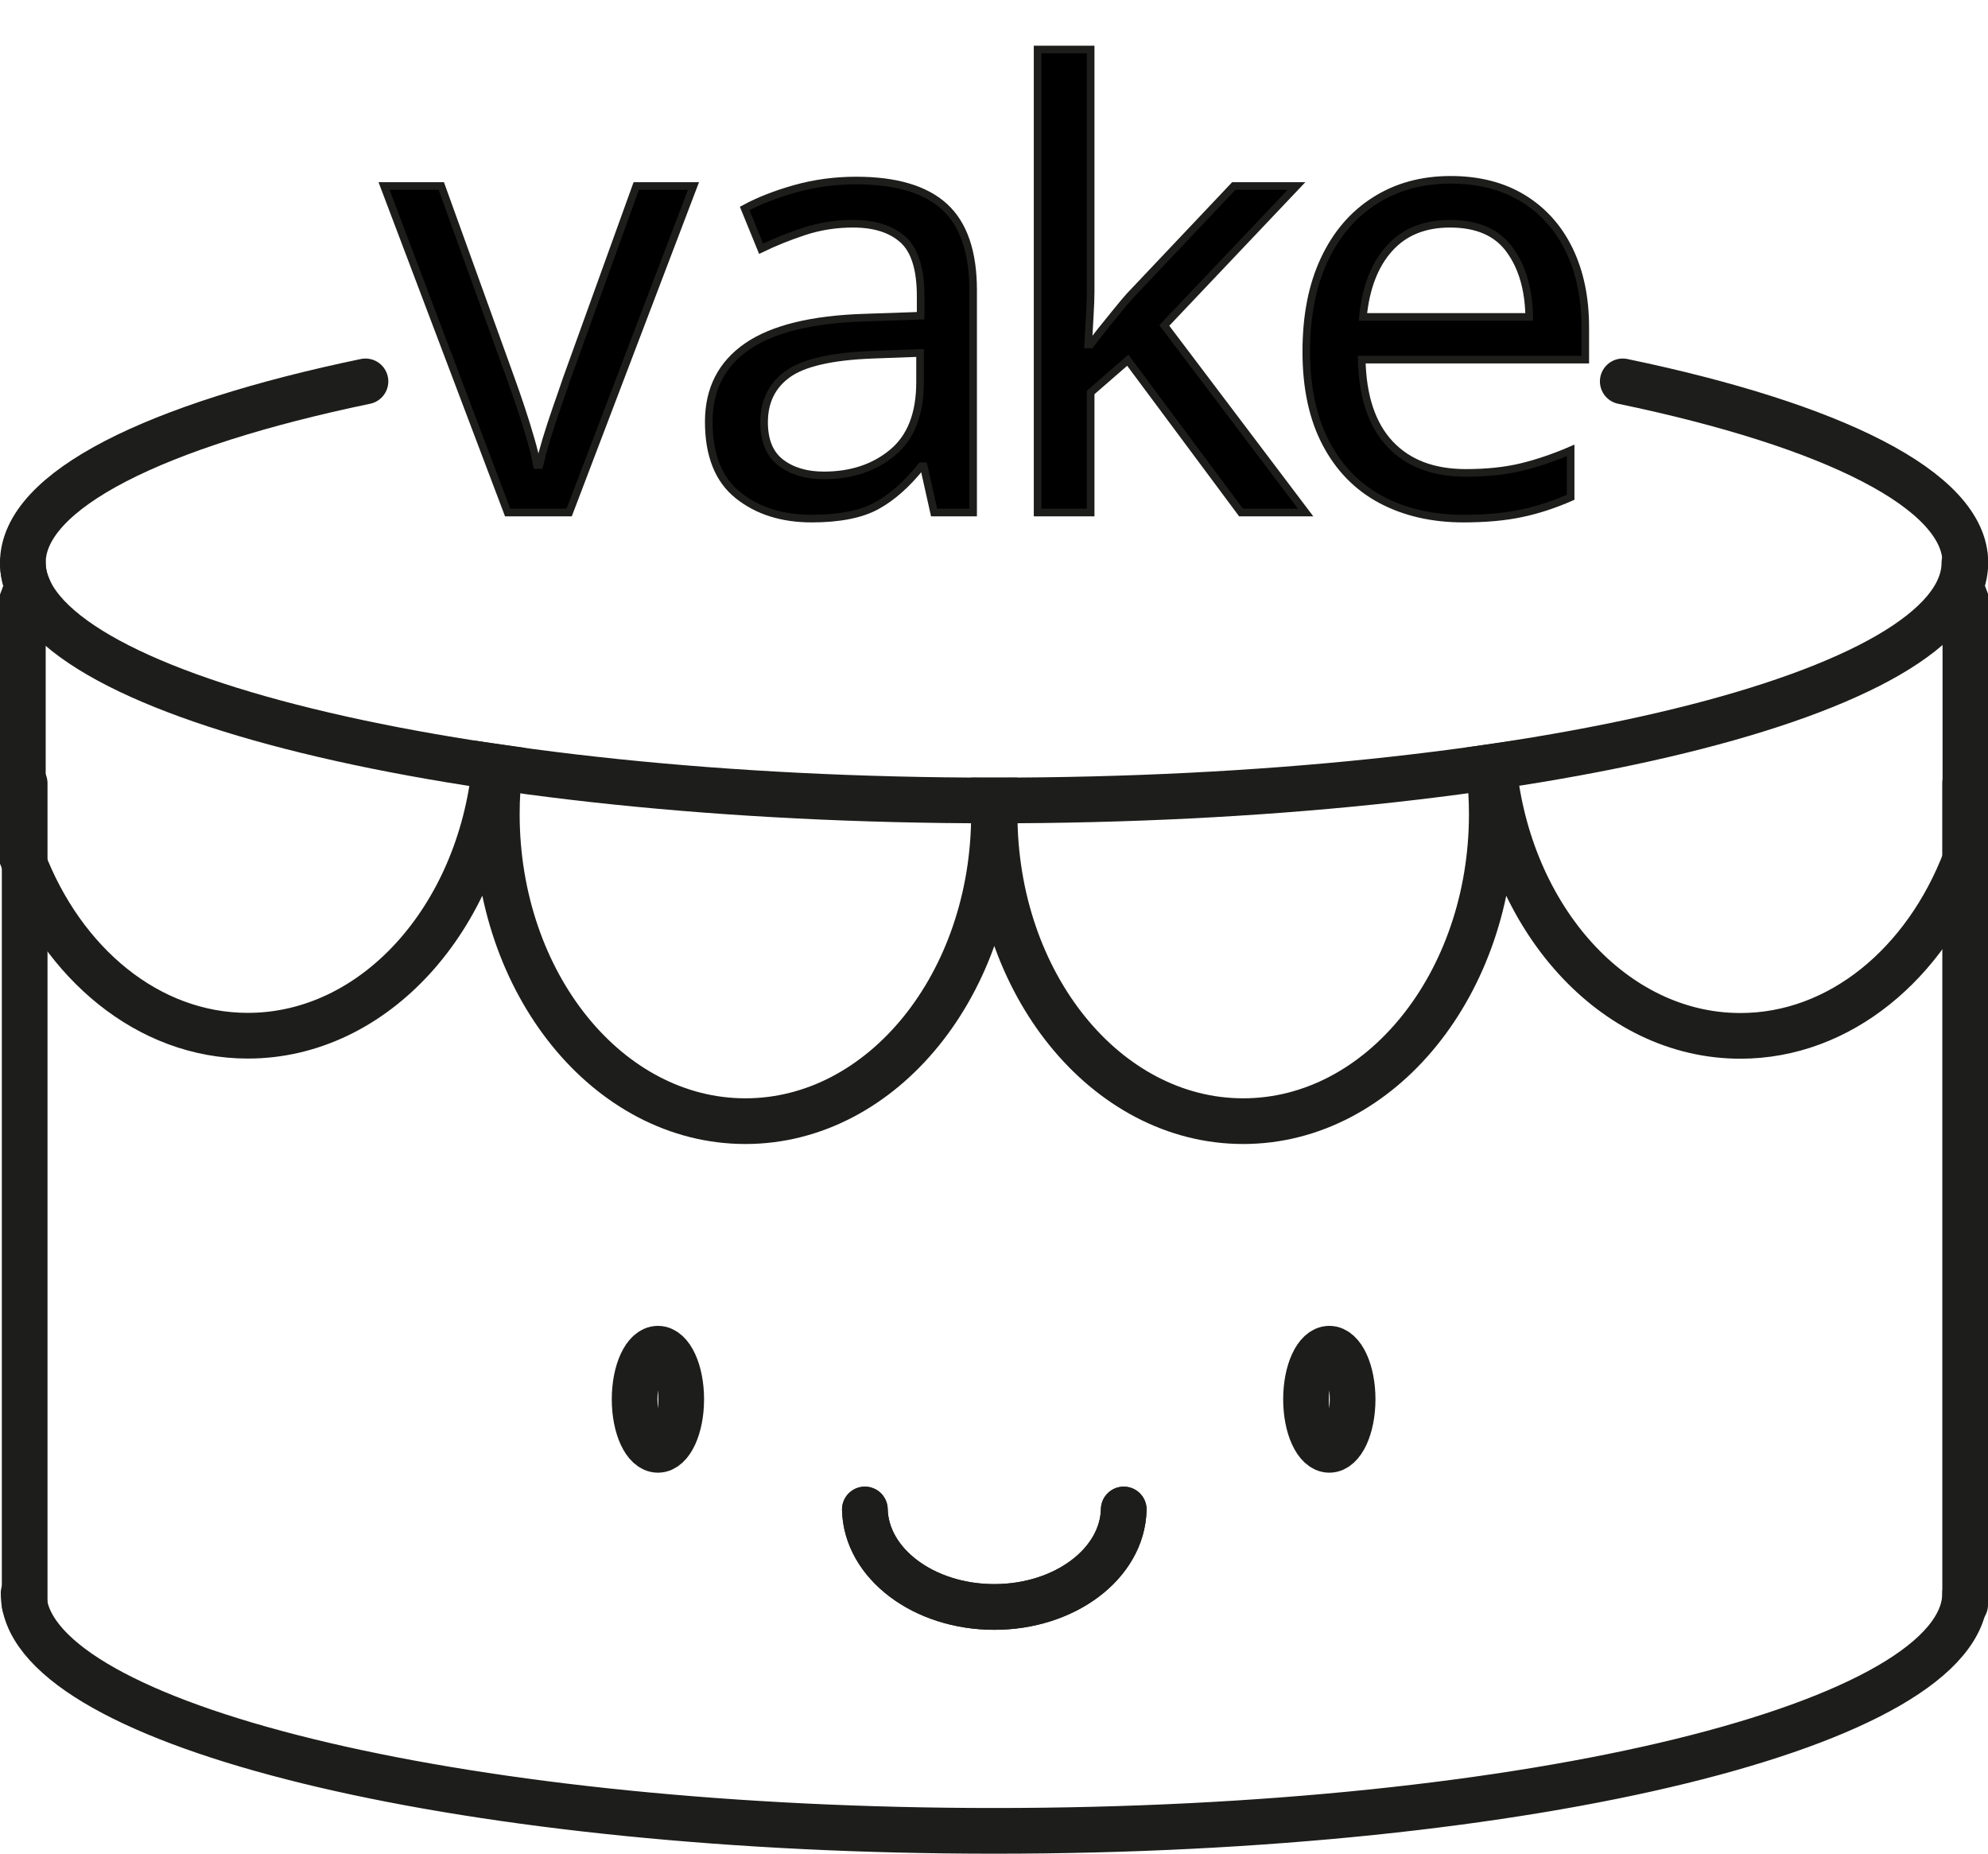
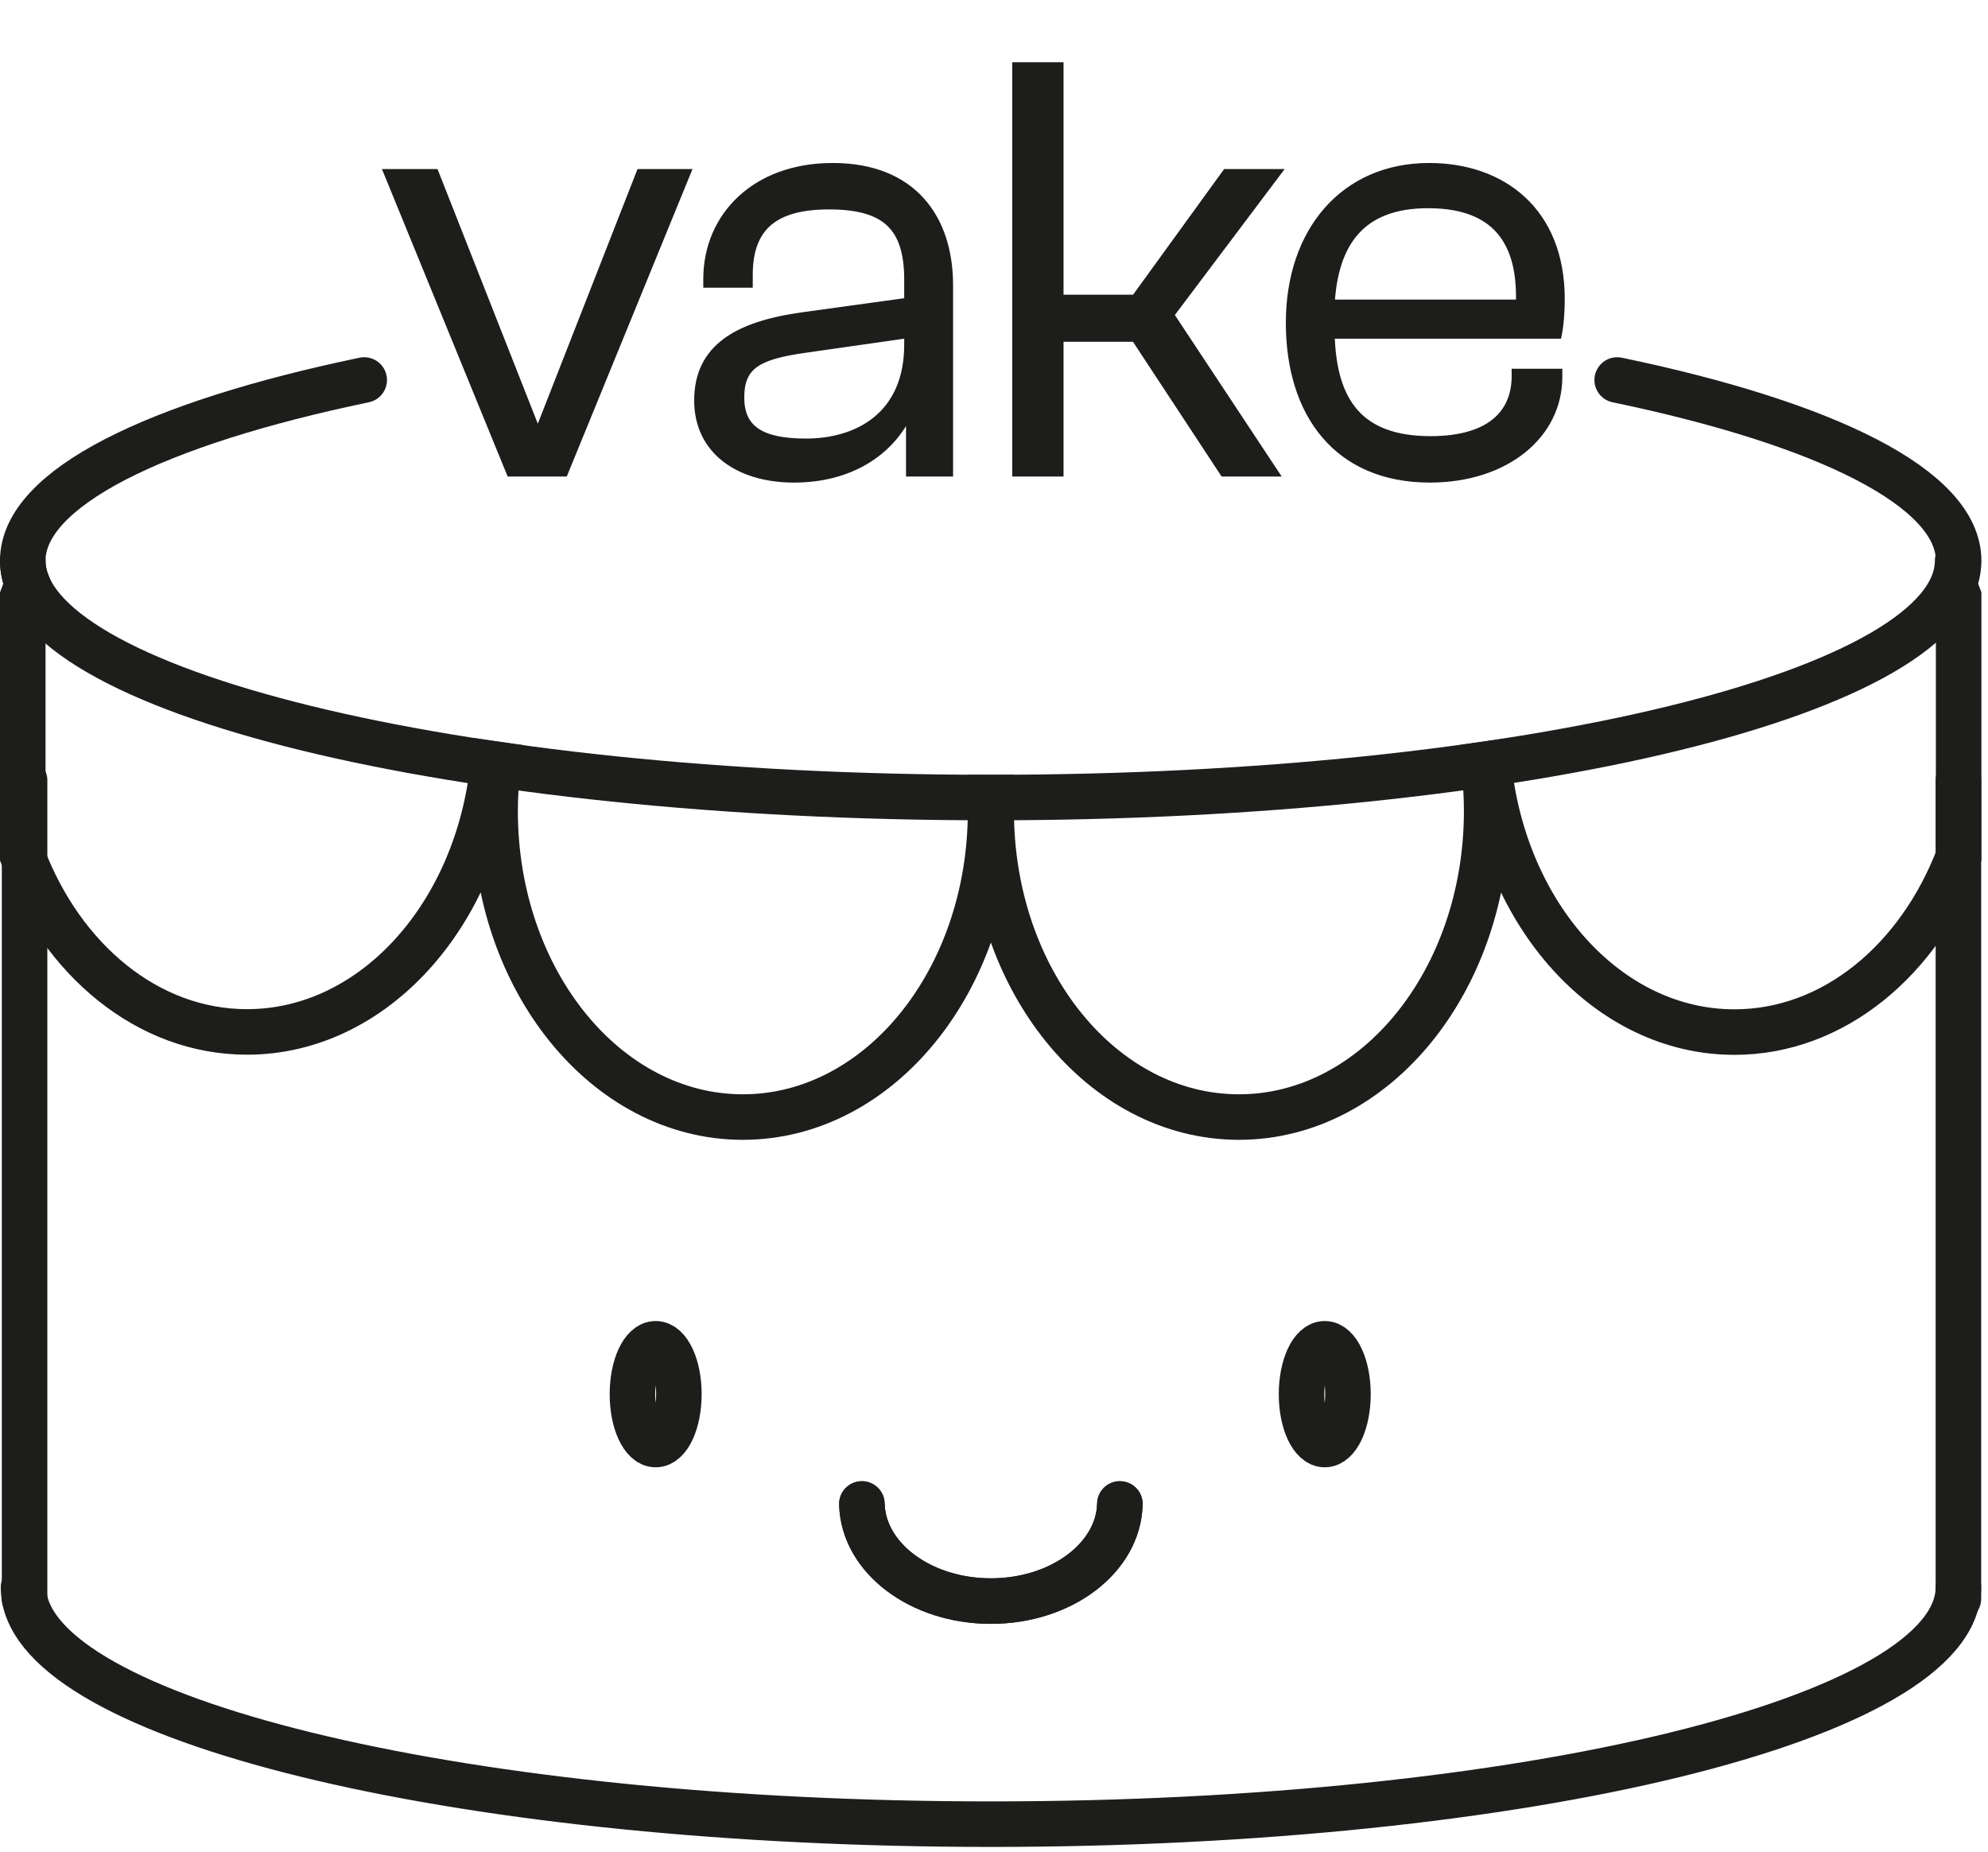
- <svg xmlns="http://www.w3.org/2000/svg" viewBox="0 0 261.1 243.41">
-   <defs>
-     <style>.cls-1,.cls-2{fill:none;stroke-width:6px;}.cls-1,.cls-2,.cls-3{stroke:#1d1d1b;stroke-miterlimit:10;}.cls-2,.cls-3{stroke-linecap:round;}.cls-3{font-size:80px;font-family:ClashGrotesk-Regular, Clash Grotesk;}.cls-4{letter-spacing:-0.02em;}.cls-5{letter-spacing:-0.03em;}.cls-6{letter-spacing:0em;}</style>
-   </defs>
-   <g id="Capa_2" data-name="Capa 2">
-     <g id="Capa_1-2" data-name="Capa 1">
-       <path class="cls-1" d="M130.5,42.66" />
-       <path class="cls-2" d="M258,73.89c0,17.24-57.08,31.22-127.5,31.22S3,91.13,3,73.89" />
-       <path class="cls-2" d="M258.1,209.19c0,17.24-57.09,31.22-127.5,31.22-68.34,0-124.13-13.16-127.36-29.7a8.6,8.6,0,0,1-.14-1.52" />
-       <path class="cls-2" d="M113.59,198.21c.16,7.09,7.71,12.8,17,12.8s16.84-5.71,17-12.8" />
-       <text />
-       <path class="cls-2" d="M48,50.08C20.47,55.81,3,64.35,3,73.89A8.31,8.31,0,0,0,3.63,77c-.22.52-.43,1.06-.63,1.6v34.25C8.22,126.54,19.49,136,32.55,136,49.22,136,63,120.59,65,100.67l.63.09a49.46,49.46,0,0,0-.38,6.13c0,22.27,14.62,40.33,32.65,40.33s32.65-18.06,32.65-40.33c0-.6,0-1.19,0-1.78h.08c0,.59,0,1.18,0,1.78,0,22.27,14.62,40.33,32.65,40.33s32.65-18.06,32.65-40.33a49.46,49.46,0,0,0-.38-6.13l.63-.09c2,19.92,15.73,35.35,32.4,35.35,13.06,0,24.33-9.48,29.55-23.17V78.6c-.2-.54-.41-1.08-.63-1.6a8.31,8.31,0,0,0,.63-3.11c0-9.54-17.47-18.08-45-23.81" />
-       <text class="cls-3" transform="translate(50.44 67.3)">
-         <tspan class="cls-4">v</tspan>
-         <tspan x="38.96" y="0">a</tspan>
-         <tspan class="cls-5" x="79.04" y="0">k</tspan>
-         <tspan class="cls-6" x="116.72" y="0">e</tspan>
-       </text>
-       <line class="cls-2" x1="3.24" y1="210.71" x2="3.24" y2="102.85" />
-       <line class="cls-2" x1="258.1" y1="210.71" x2="258.1" y2="102.85" />
-       <ellipse class="cls-2" cx="86.41" cy="183.74" rx="3.06" ry="6.64" />
-       <ellipse class="cls-2" cx="174.59" cy="183.74" rx="3.06" ry="6.64" />
-       <path class="cls-2" d="M113.59,198.21c.16,7.09,7.71,12.8,17,12.8s16.84-5.71,17-12.8" />
-     </g>
-   </g>
+ <svg xmlns="http://www.w3.org/2000/svg" width="262" height="244" viewBox="0 0 262 244" fill="none">
+   <path d="M258 73.89C258 91.13 200.92 105.11 130.5 105.11C60.08 105.11 3 91.13 3 73.89" stroke="#1D1D1B" stroke-width="6" stroke-miterlimit="10" stroke-linecap="round" />
+   <path d="M258.1 209.19C258.1 226.43 201.01 240.41 130.6 240.41C62.26 240.41 6.47 227.25 3.24 210.71C3.148 210.208 3.102 209.7 3.1 209.19" stroke="#1D1D1B" stroke-width="6" stroke-miterlimit="10" stroke-linecap="round" />
+   <path d="M113.59 198.21C113.75 205.3 121.3 211.01 130.59 211.01C139.88 211.01 147.43 205.3 147.59 198.21" stroke="#1D1D1B" stroke-width="6" stroke-miterlimit="10" stroke-linecap="round" />
+   <path d="M48 50.08C20.47 55.81 3 64.35 3 73.89C3.008 74.957 3.222 76.013 3.63 77C3.41 77.52 3.2 78.06 3 78.6V112.85C8.22 126.54 19.49 136 32.55 136C49.22 136 63 120.59 65 100.67L65.63 100.76C65.376 102.793 65.25 104.84 65.25 106.89C65.25 129.16 79.87 147.22 97.9 147.22C115.93 147.22 130.55 129.16 130.55 106.89C130.55 106.29 130.55 105.7 130.55 105.11H130.63C130.63 105.7 130.63 106.29 130.63 106.89C130.63 129.16 145.25 147.22 163.28 147.22C181.31 147.22 195.93 129.16 195.93 106.89C195.93 104.84 195.804 102.793 195.55 100.76L196.18 100.67C198.18 120.59 211.91 136.02 228.58 136.02C241.64 136.02 252.91 126.54 258.13 112.85V78.6C257.93 78.06 257.72 77.52 257.5 77C257.908 76.013 258.122 74.957 258.13 73.89C258.13 64.35 240.66 55.81 213.13 50.08" stroke="#1D1D1B" stroke-width="6" stroke-miterlimit="10" stroke-linecap="round" />
+   <path d="M74.36 62.3L90.52 22.78H84.36L71.08 56.7H70.68L57.32 22.78H51.08L67.24 62.3H74.36ZM104.626 63.1C112.146 63.1 117.186 59.5 119.506 54.94L119.906 55.02V62.3H125.106V37.58C125.106 28.78 120.306 21.98 109.746 21.98C99.506 21.98 93.186 28.54 93.186 36.78V37.42H98.706V36.22C98.706 29.9 102.066 27.1 109.266 27.1C116.706 27.1 119.666 29.9 119.666 36.86V39.74L105.746 41.66C97.106 42.86 91.986 45.9 91.986 52.78C91.986 59.42 97.426 63.1 104.626 63.1ZM97.586 52.38C97.586 48.14 99.906 46.86 106.226 45.98L119.666 44.06V45.42C119.666 54.78 113.026 58.3 106.226 58.3C100.146 58.3 97.586 56.46 97.586 52.38ZM139.664 62.3V44.54H149.584L161.264 62.3H167.984L154.224 41.5L168.304 22.78H161.584L149.584 39.34H139.664V8.7H133.904V62.3H139.664ZM188.441 63.1C198.521 63.1 205.401 57.26 205.401 49.66V49.1H199.721V49.58C199.721 54.38 196.521 57.98 188.521 57.98C179.081 57.98 175.641 52.86 175.401 44.14H205.321C205.561 43.02 205.721 41.26 205.721 39.42C205.721 27.74 197.881 21.98 188.361 21.98C177.081 21.98 169.961 30.54 169.961 42.54C169.961 54.54 176.281 63.1 188.441 63.1ZM188.201 26.94C195.961 26.94 200.601 30.62 200.281 39.98H175.401C175.881 31.98 179.401 26.94 188.201 26.94Z" fill="#1D1D1B" />
+   <path d="M74.36 62.3V62.8H74.696L74.823 62.489L74.36 62.3ZM90.52 22.78L90.983 22.969L91.265 22.28H90.52V22.78ZM84.36 22.78V22.28H84.019L83.894 22.598L84.36 22.78ZM71.08 56.7V57.2H71.421L71.546 56.882L71.08 56.7ZM70.68 56.7L70.215 56.883L70.34 57.2H70.68V56.7ZM57.32 22.78L57.785 22.597L57.66 22.28H57.32V22.78ZM51.08 22.78V22.28H50.335L50.617 22.969L51.08 22.78ZM67.24 62.3L66.777 62.489L66.904 62.8H67.24V62.3ZM74.823 62.489L90.983 22.969L90.057 22.591L73.897 62.111L74.823 62.489ZM90.52 22.28H84.36V23.28H90.52V22.28ZM83.894 22.598L70.614 56.517L71.546 56.882L84.826 22.962L83.894 22.598ZM71.08 56.2H70.68V57.2H71.08V56.2ZM71.145 56.517L57.785 22.597L56.855 22.963L70.215 56.883L71.145 56.517ZM57.32 22.28H51.08V23.28H57.32V22.28ZM50.617 22.969L66.777 62.489L67.703 62.111L51.543 22.591L50.617 22.969ZM67.24 62.8H74.36V61.8H67.24V62.8ZM119.506 54.94L119.604 54.45L119.232 54.375L119.061 54.713L119.506 54.94ZM119.906 55.02H120.406V54.61L120.004 54.529L119.906 55.02ZM119.906 62.3H119.406V62.8H119.906V62.3ZM125.106 62.3V62.8H125.606V62.3H125.106ZM93.186 37.42H92.686V37.92H93.186V37.42ZM98.706 37.42V37.92H99.206V37.42H98.706ZM119.666 39.74L119.735 40.235L120.166 40.176V39.74H119.666ZM105.746 41.66L105.678 41.164L105.677 41.165L105.746 41.66ZM106.226 45.98L106.295 46.475L106.297 46.475L106.226 45.98ZM119.666 44.06H120.166V43.483L119.595 43.565L119.666 44.06ZM104.626 63.6C112.321 63.6 117.541 59.906 119.952 55.166L119.061 54.713C116.832 59.094 111.971 62.6 104.626 62.6V63.6ZM119.408 55.43L119.808 55.51L120.004 54.529L119.604 54.45L119.408 55.43ZM119.406 55.02V62.3H120.406V55.02H119.406ZM119.906 62.8H125.106V61.8H119.906V62.8ZM125.606 62.3V37.58H124.606V62.3H125.606ZM125.606 37.58C125.606 33.094 124.383 29.062 121.758 26.145C119.125 23.22 115.139 21.48 109.746 21.48V22.48C114.913 22.48 118.607 24.139 121.015 26.814C123.43 29.498 124.606 33.266 124.606 37.58H125.606ZM109.746 21.48C104.518 21.48 100.25 23.156 97.285 25.924C94.319 28.693 92.686 32.528 92.686 36.78H93.686C93.686 32.792 95.213 29.227 97.967 26.655C100.722 24.083 104.735 22.48 109.746 22.48V21.48ZM92.686 36.78V37.42H93.686V36.78H92.686ZM93.186 37.92H98.706V36.92H93.186V37.92ZM99.206 37.42V36.22H98.206V37.42H99.206ZM99.206 36.22C99.206 33.146 100.021 31.031 101.611 29.67C103.219 28.293 105.715 27.6 109.266 27.6V26.6C105.617 26.6 102.834 27.306 100.961 28.91C99.071 30.528 98.206 32.974 98.206 36.22H99.206ZM109.266 27.6C112.943 27.6 115.383 28.296 116.914 29.734C118.436 31.165 119.166 33.436 119.166 36.86H120.166C120.166 33.324 119.416 30.714 117.599 29.006C115.789 27.304 113.029 26.6 109.266 26.6V27.6ZM119.166 36.86V39.74H120.166V36.86H119.166ZM119.598 39.245L105.678 41.164L105.815 42.155L119.735 40.235L119.598 39.245ZM105.677 41.165C101.329 41.769 97.788 42.844 95.326 44.69C92.833 46.56 91.486 49.192 91.486 52.78H92.486C92.486 49.487 93.7 47.16 95.926 45.49C98.185 43.796 101.524 42.751 105.815 42.155L105.677 41.165ZM91.486 52.78C91.486 56.252 92.916 58.979 95.3 60.825C97.67 62.66 100.947 63.6 104.626 63.6V62.6C101.105 62.6 98.062 61.699 95.912 60.035C93.776 58.38 92.486 55.947 92.486 52.78H91.486ZM98.086 52.38C98.086 51.362 98.226 50.561 98.506 49.914C98.783 49.274 99.209 48.76 99.823 48.329C101.083 47.446 103.13 46.916 106.295 46.475L106.157 45.485C103.002 45.924 100.729 46.473 99.249 47.51C98.494 48.04 97.944 48.696 97.589 49.516C97.237 50.329 97.086 51.277 97.086 52.38H98.086ZM106.297 46.475L119.737 44.555L119.595 43.565L106.155 45.485L106.297 46.475ZM119.166 44.06V45.42H120.166V44.06H119.166ZM119.166 45.42C119.166 49.97 117.559 53.039 115.18 54.983C112.784 56.939 109.548 57.8 106.226 57.8V58.8C109.704 58.8 113.188 57.901 115.812 55.757C118.453 53.6 120.166 50.23 120.166 45.42H119.166ZM106.226 57.8C103.216 57.8 101.183 57.34 99.911 56.459C98.681 55.607 98.086 54.304 98.086 52.38H97.086C97.086 54.536 97.771 56.193 99.341 57.281C100.869 58.34 103.157 58.8 106.226 58.8V57.8ZM139.664 62.3V62.8H140.164V62.3H139.664ZM139.664 44.54V44.04H139.164V44.54H139.664ZM149.584 44.54L150.002 44.265L149.854 44.04H149.584V44.54ZM161.264 62.3L160.847 62.575L160.995 62.8H161.264V62.3ZM167.984 62.3V62.8H168.915L168.401 62.024L167.984 62.3ZM154.224 41.5L153.825 41.199L153.613 41.481L153.807 41.776L154.224 41.5ZM168.304 22.78L168.704 23.08L169.306 22.28H168.304V22.78ZM161.584 22.78V22.28H161.329L161.179 22.486L161.584 22.78ZM149.584 39.34V39.84H149.839L149.989 39.633L149.584 39.34ZM139.664 39.34H139.164V39.84H139.664V39.34ZM139.664 8.7H140.164V8.2H139.664V8.7ZM133.904 8.7V8.2H133.404V8.7H133.904ZM133.904 62.3H133.404V62.8H133.904V62.3ZM140.164 62.3V44.54H139.164V62.3H140.164ZM139.664 45.04H149.584V44.04H139.664V45.04ZM149.167 44.815L160.847 62.575L161.682 62.025L150.002 44.265L149.167 44.815ZM161.264 62.8H167.984V61.8H161.264V62.8ZM168.401 62.024L154.641 41.224L153.807 41.776L167.567 62.576L168.401 62.024ZM154.624 41.8L168.704 23.08L167.905 22.479L153.825 41.199L154.624 41.8ZM168.304 22.28H161.584V23.28H168.304V22.28ZM161.179 22.486L149.179 39.046L149.989 39.633L161.989 23.073L161.179 22.486ZM149.584 38.84H139.664V39.84H149.584V38.84ZM140.164 39.34V8.7H139.164V39.34H140.164ZM139.664 8.2H133.904V9.2H139.664V8.2ZM133.404 8.7V62.3H134.404V8.7H133.404ZM133.904 62.8H139.664V61.8H133.904V62.8ZM205.401 49.1H205.901V48.6H205.401V49.1ZM199.721 49.1V48.6H199.221V49.1H199.721ZM175.401 44.14V43.64H174.887L174.901 44.154L175.401 44.14ZM205.321 44.14V44.64H205.725L205.809 44.245L205.321 44.14ZM200.281 39.98V40.48H200.764L200.78 39.997L200.281 39.98ZM175.401 39.98L174.901 39.95L174.87 40.48H175.401V39.98ZM188.441 63.6C198.692 63.6 205.901 57.63 205.901 49.66H204.901C204.901 56.89 198.349 62.6 188.441 62.6V63.6ZM205.901 49.66V49.1H204.901V49.66H205.901ZM205.401 48.6H199.721V49.6H205.401V48.6ZM199.221 49.1V49.58H200.221V49.1H199.221ZM199.221 49.58C199.221 51.863 198.465 53.809 196.8 55.196C195.123 56.594 192.454 57.48 188.521 57.48V58.48C192.587 58.48 195.518 57.566 197.441 55.964C199.377 54.351 200.221 52.097 200.221 49.58H199.221ZM188.521 57.48C183.89 57.48 180.831 56.227 178.887 54.001C176.929 51.759 176.019 48.438 175.9 44.126L174.901 44.154C175.022 48.562 175.952 52.161 178.134 54.659C180.33 57.173 183.711 58.48 188.521 58.48V57.48ZM175.401 44.64H205.321V43.64H175.401V44.64ZM205.809 44.245C206.059 43.079 206.221 41.281 206.221 39.42H205.221C205.221 41.239 205.062 42.961 204.832 44.035L205.809 44.245ZM206.221 39.42C206.221 33.462 204.217 28.96 200.949 25.952C197.688 22.95 193.218 21.48 188.361 21.48V22.48C193.023 22.48 197.233 23.89 200.272 26.688C203.304 29.479 205.221 33.698 205.221 39.42H206.221ZM188.361 21.48C182.585 21.48 177.845 23.676 174.555 27.43C171.27 31.178 169.461 36.443 169.461 42.54H170.461C170.461 36.636 172.211 31.621 175.307 28.089C178.396 24.564 182.856 22.48 188.361 22.48V21.48ZM169.461 42.54C169.461 48.622 171.062 53.889 174.26 57.644C177.467 61.41 182.234 63.6 188.441 63.6V62.6C182.487 62.6 178.014 60.51 175.021 56.996C172.019 53.47 170.461 48.458 170.461 42.54H169.461ZM188.201 27.44C192.011 27.44 194.958 28.344 196.917 30.303C198.873 32.259 199.938 35.36 199.781 39.963L200.78 39.997C200.943 35.239 199.848 31.82 197.624 29.596C195.403 27.375 192.15 26.44 188.201 26.44V27.44ZM200.281 39.48H175.401V40.48H200.281V39.48ZM175.9 40.01C176.136 36.065 177.119 32.936 179.052 30.795C180.971 28.668 183.899 27.44 188.201 27.44V26.44C183.702 26.44 180.47 27.732 178.309 30.125C176.162 32.504 175.145 35.894 174.901 39.95L175.9 40.01Z" fill="#1D1D1B" />
+   <path d="M3.24 210.71V102.85" stroke="#1D1D1B" stroke-width="6" stroke-miterlimit="10" stroke-linecap="round" />
+   <path d="M258.1 210.71V102.85" stroke="#1D1D1B" stroke-width="6" stroke-miterlimit="10" stroke-linecap="round" />
+   <path d="M86.41 190.38C88.1 190.38 89.47 187.407 89.47 183.74C89.47 180.072 88.1 177.1 86.41 177.1C84.72 177.1 83.35 180.072 83.35 183.74C83.35 187.407 84.72 190.38 86.41 190.38Z" stroke="#1D1D1B" stroke-width="6" stroke-miterlimit="10" stroke-linecap="round" />
+   <path d="M174.59 190.38C176.28 190.38 177.65 187.407 177.65 183.74C177.65 180.072 176.28 177.1 174.59 177.1C172.9 177.1 171.53 180.072 171.53 183.74C171.53 187.407 172.9 190.38 174.59 190.38Z" stroke="#1D1D1B" stroke-width="6" stroke-miterlimit="10" stroke-linecap="round" />
+   <path d="M113.59 198.21C113.75 205.3 121.3 211.01 130.59 211.01C139.88 211.01 147.43 205.3 147.59 198.21" stroke="#1D1D1B" stroke-width="6" stroke-miterlimit="10" stroke-linecap="round" />
</svg>
